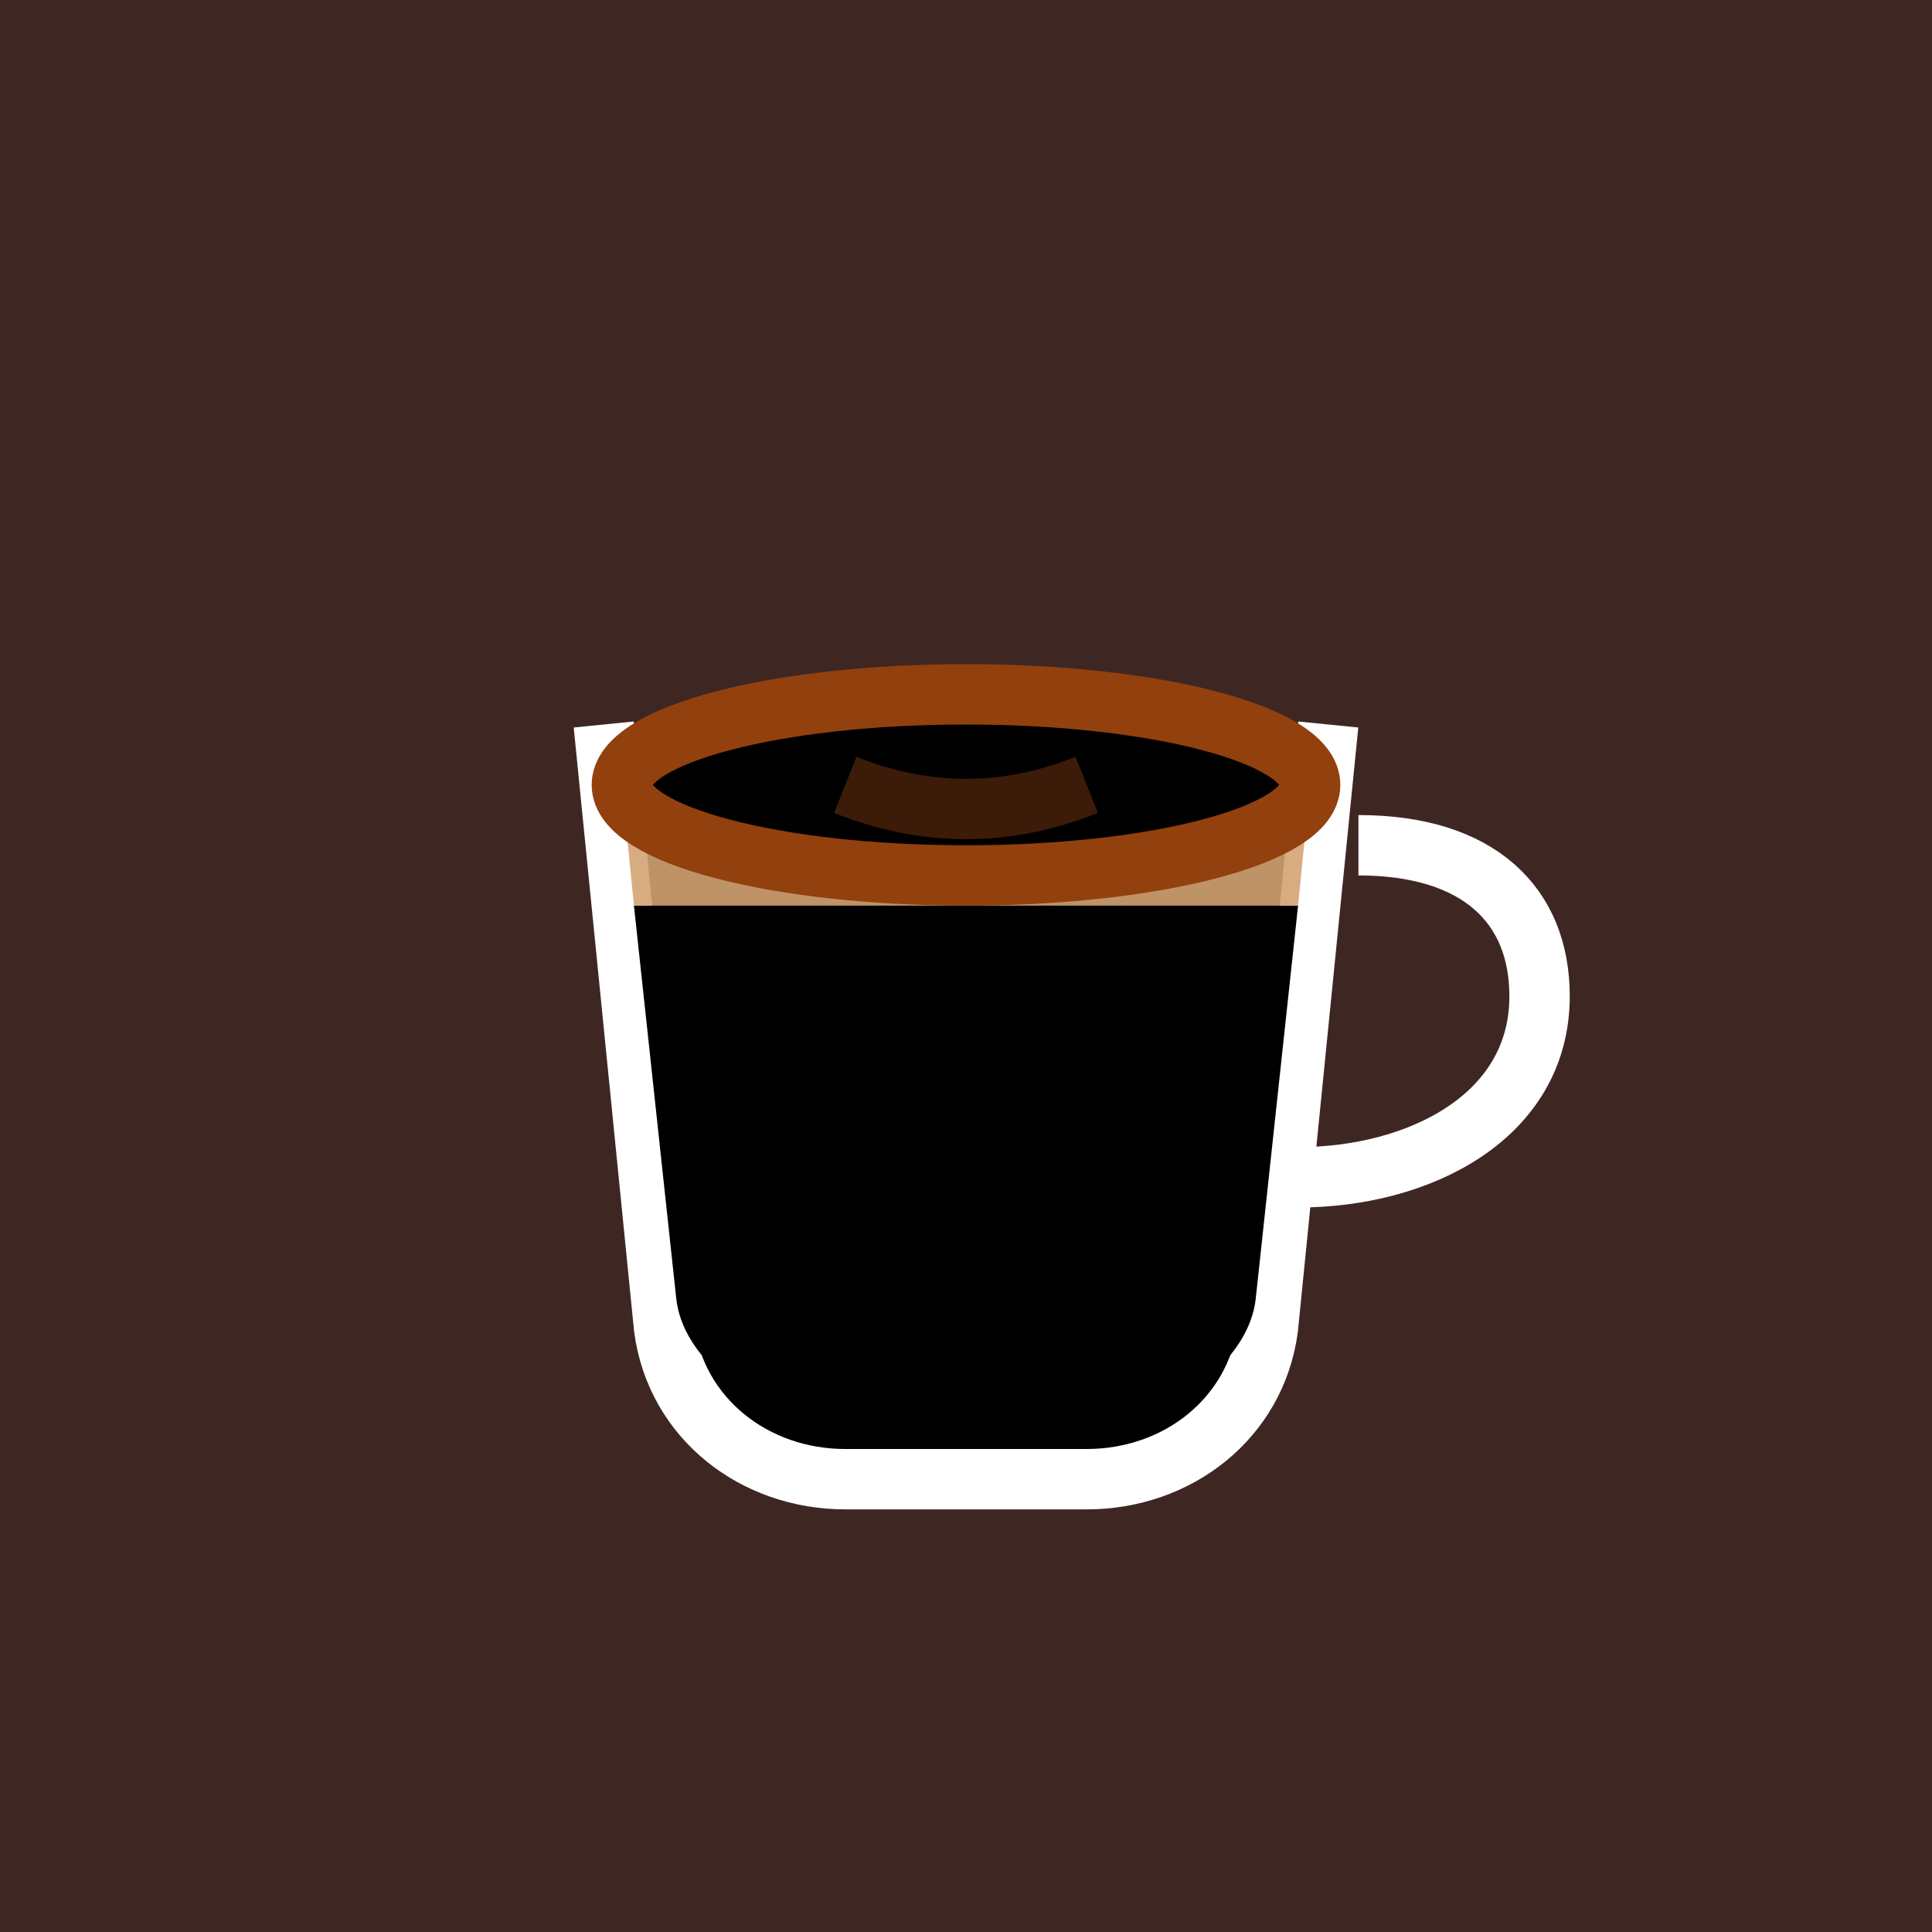
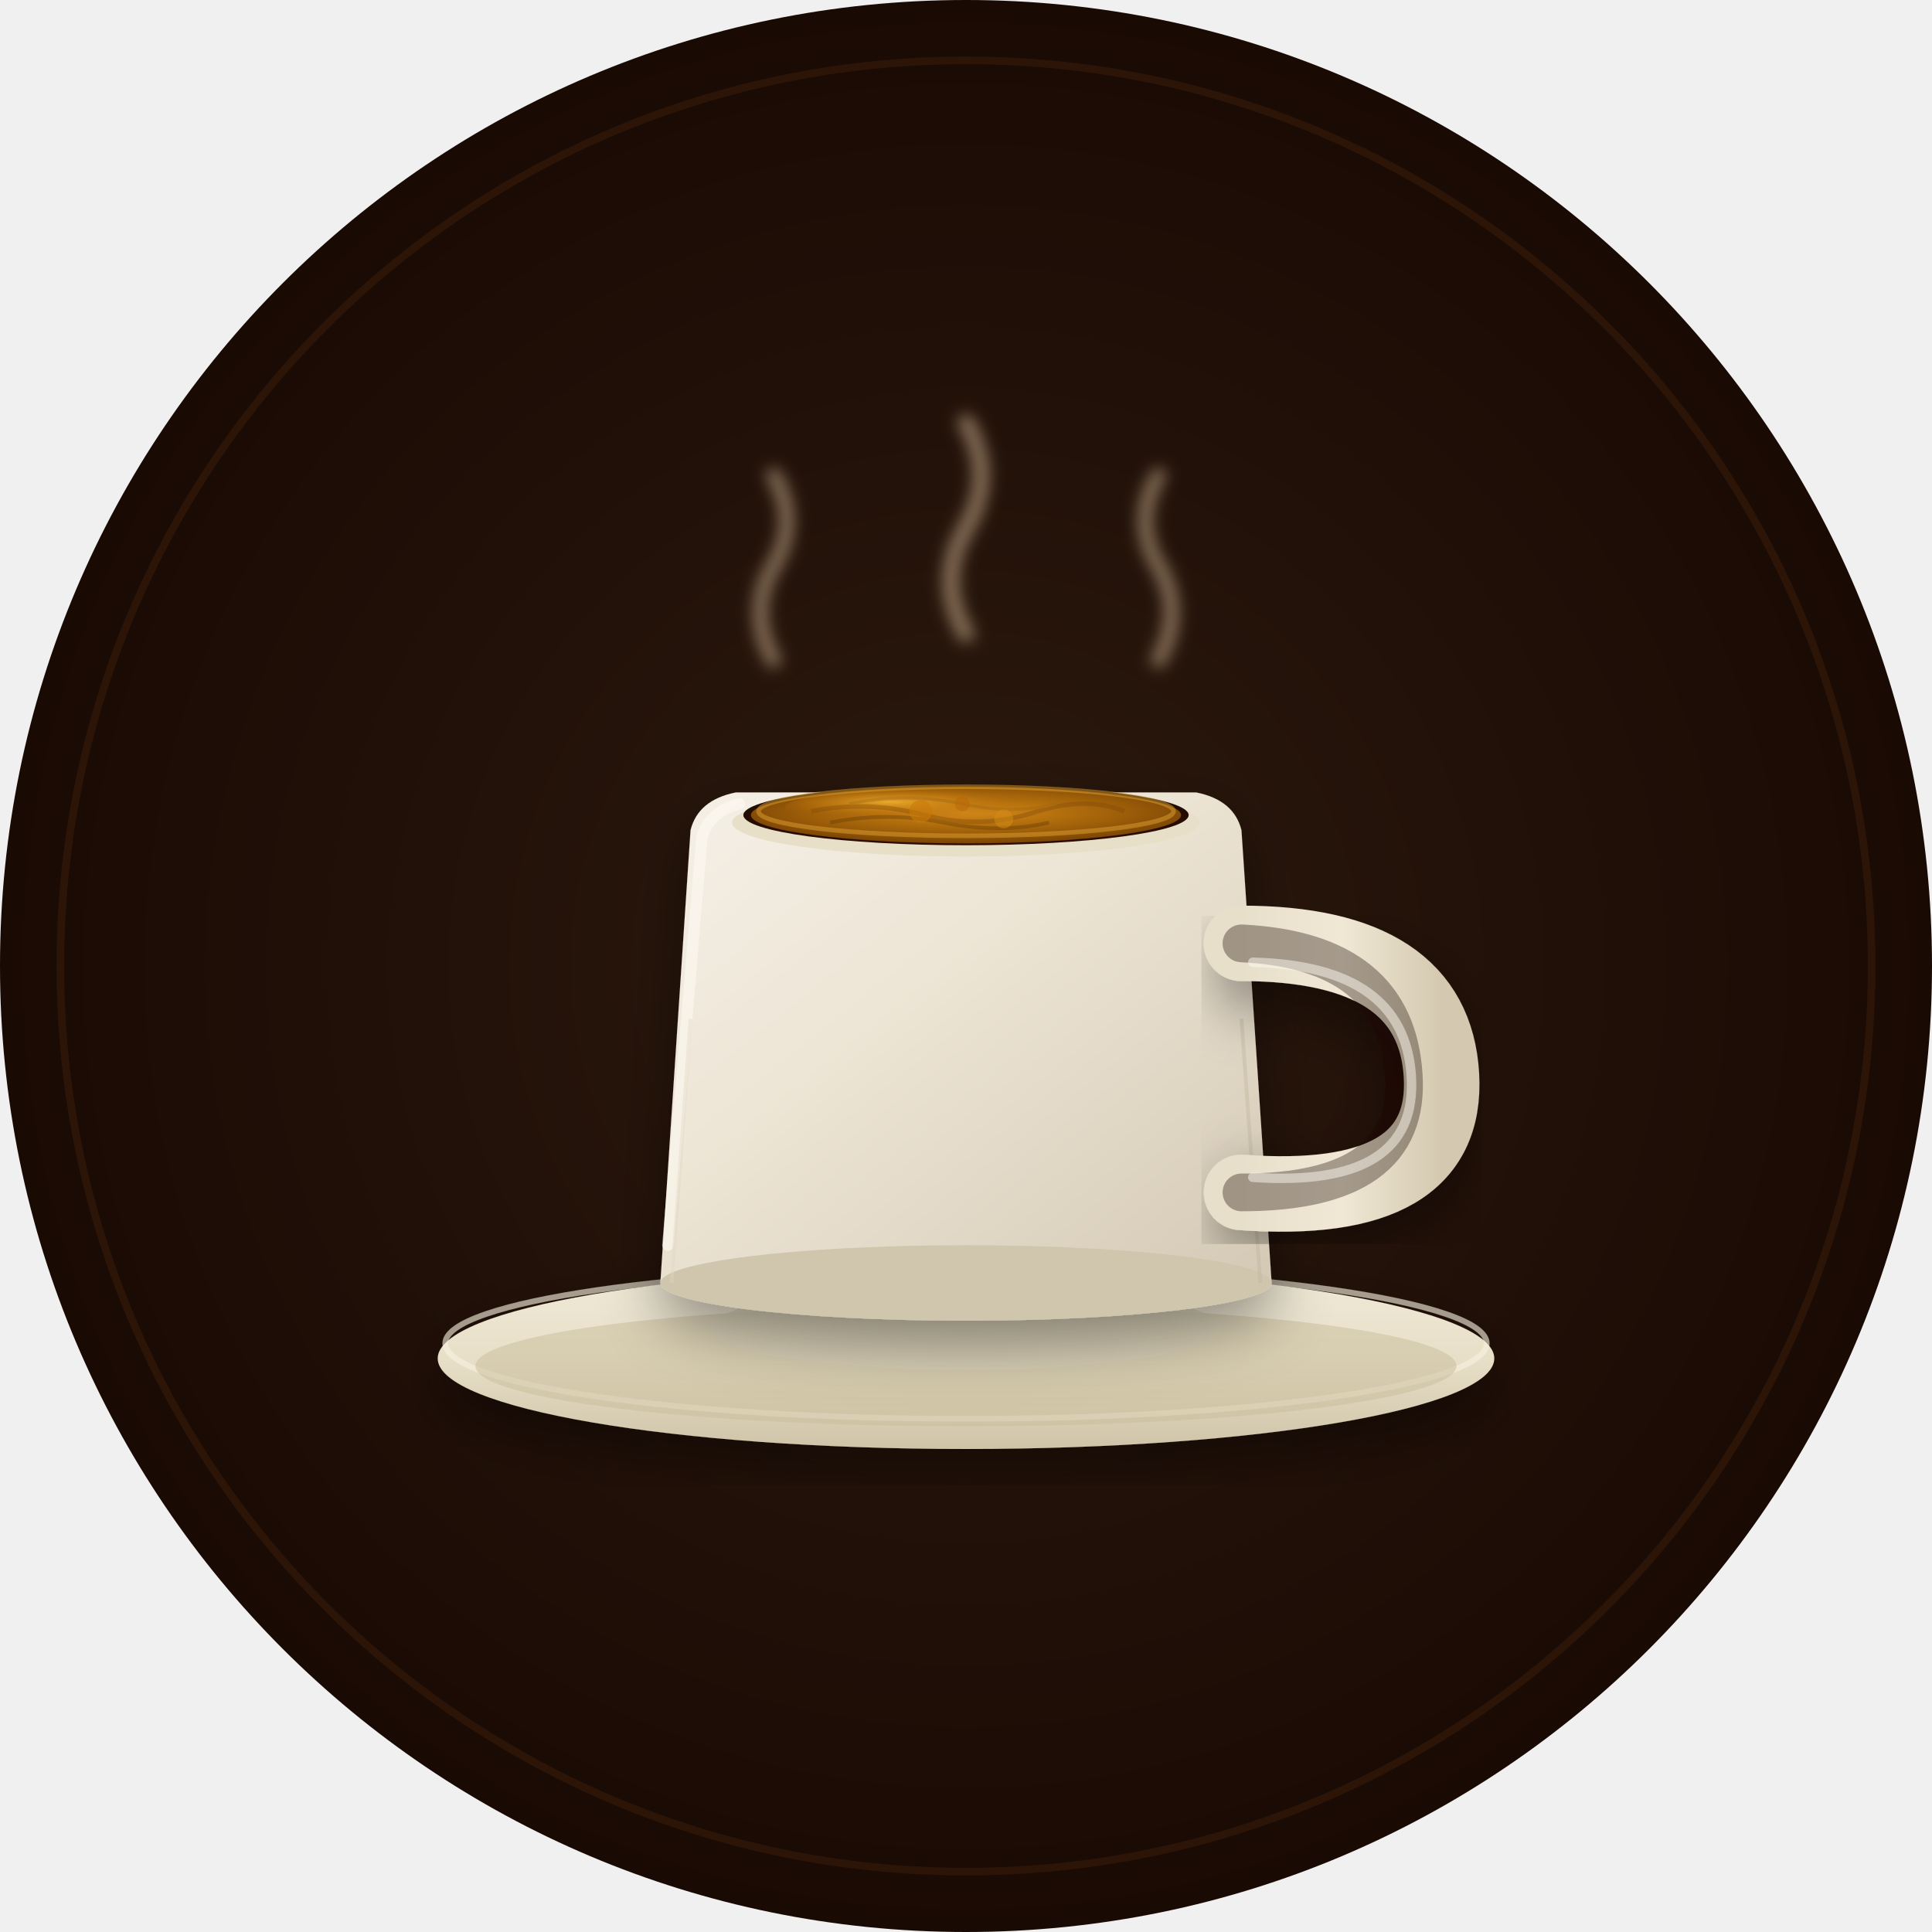
- <svg xmlns="http://www.w3.org/2000/svg" viewBox="0 0 512 512" fill="none">
-   <rect width="512" height="512" fill="#3E2723" />
-   <g transform="translate(64, 64) scale(16)">
-     <defs>
-       <linearGradient id="coffeeDark" x1="12" y1="20" x2="12" y2="10">
-         <stop offset="0%" stopColor="#24140E" />
-         <stop offset="100%" stopColor="#3E2723" />
-       </linearGradient>
-       <linearGradient id="cremaGold" x1="0" y1="0" x2="1" y2="0">
-         <stop offset="0%" stopColor="#D4A373" />
-         <stop offset="50%" stopColor="#F59E0B" />
-         <stop offset="100%" stopColor="#B45309" />
-       </linearGradient>
-       <linearGradient id="glassShine" x1="0" y1="0" x2="1" y2="1">
-         <stop offset="0%" stopColor="white" stopOpacity="0.4" />
-         <stop offset="40%" stopColor="white" stopOpacity="0" />
-         <stop offset="60%" stopColor="white" stopOpacity="0" />
-         <stop offset="100%" stopColor="white" stopOpacity="0.2" />
-       </linearGradient>
-     </defs>
-     <path d="M18.5 10 C20.5 10 21.5 11 21.5 12.5 C21.5 14.5 19.5 15.5 17.5 15.5" stroke="white" strokeWidth="1.5" strokeLinecap="round" strokeOpacity="0.8" />
-     <path d="M6 8 L7 18 C7.2 19.5 8.5 20.5 10 20.5 H14 C15.5 20.5 16.8 19.5 17 18 L18 8" stroke="white" strokeWidth="1.2" strokeOpacity="0.7" fill="url(#glassShine)" />
-     <path d="M7.2 17.5 L6.5 11 H17.5 L16.8 17.5 C16.7 18.5 15.5 19.5 14 19.5 H10 C8.5 19.5 7.3 18.5 7.2 17.5 Z" fill="url(#coffeeDark)" />
-     <path d="M6.3 9 L6.5 11 H17.5 L17.7 9" fill="#D4A373" opacity="0.9" />
-     <ellipse cx="12" cy="9" rx="5.7" ry="1.5" fill="url(#cremaGold)" stroke="#92400E" strokeWidth="0.5" />
-     <path d="M10 9 Q12 9.8 14 9" stroke="#78350F" strokeWidth="0.5" opacity="0.5" strokeLinecap="round" />
+ <svg xmlns="http://www.w3.org/2000/svg" viewBox="0 0 512 512" width="512" height="512">
+   <defs>
+     <radialGradient id="bgGrad" cx="50%" cy="50%" r="50%">
+       <stop offset="0%" stop-color="#2C1A0E" />
+       <stop offset="100%" stop-color="#1A0A04" />
+     </radialGradient>
+     <linearGradient id="cupGrad" x1="0%" y1="0%" x2="100%" y2="100%">
+       <stop offset="0%" stop-color="#F5F0E8" />
+       <stop offset="40%" stop-color="#EDE5D5" />
+       <stop offset="100%" stop-color="#D4C9B5" />
+     </linearGradient>
+     <linearGradient id="insideGrad" x1="0%" y1="0%" x2="0%" y2="100%">
+       <stop offset="0%" stop-color="#1A0800" />
+       <stop offset="100%" stop-color="#2E1005" />
+     </linearGradient>
+     <radialGradient id="cremaGrad" cx="50%" cy="45%" r="55%">
+       <stop offset="0%" stop-color="#D4891A" />
+       <stop offset="35%" stop-color="#B8730F" />
+       <stop offset="70%" stop-color="#9A5C08" />
+       <stop offset="100%" stop-color="#7A4505" />
+     </radialGradient>
+     <radialGradient id="cremaHighlight" cx="35%" cy="35%" r="45%">
+       <stop offset="0%" stop-color="#F0B030" stop-opacity="0.9" />
+       <stop offset="60%" stop-color="#C87D10" stop-opacity="0.4" />
+       <stop offset="100%" stop-color="#9A5C08" stop-opacity="0" />
+     </radialGradient>
+     <linearGradient id="saucerGrad" x1="0%" y1="0%" x2="0%" y2="100%">
+       <stop offset="0%" stop-color="#F0EAD8" />
+       <stop offset="50%" stop-color="#E8DFC8" />
+       <stop offset="100%" stop-color="#CFC4A8" />
+     </linearGradient>
+     <linearGradient id="handleGrad" x1="0%" y1="0%" x2="100%" y2="0%">
+       <stop offset="0%" stop-color="#E8DFCB" />
+       <stop offset="50%" stop-color="#F0E8D5" />
+       <stop offset="100%" stop-color="#D4C9B0" />
+     </linearGradient>
+     <filter id="steamBlur">
+       <feGaussianBlur stdDeviation="2" />
+     </filter>
+     <filter id="shadow" x="-20%" y="-20%" width="140%" height="140%">
+       <feDropShadow dx="0" dy="6" stdDeviation="8" flood-color="#000000" flood-opacity="0.4" />
+     </filter>
+   </defs>
+   <circle cx="256" cy="256" r="256" fill="url(#bgGrad)" />
+   <circle cx="256" cy="256" r="240" fill="none" stroke="#3D1F08" stroke-width="2" opacity="0.5" />
+   <g opacity="0.55" filter="url(#steamBlur)">
+     <path d="M205 175 Q198 162 205 150 Q212 138 205 126" fill="none" stroke="#D4B896" stroke-width="4" stroke-linecap="round" />
+     <path d="M256 168 Q248 154 256 140 Q264 126 256 112" fill="none" stroke="#D4B896" stroke-width="4.5" stroke-linecap="round" />
+     <path d="M307 175 Q314 162 307 150 Q300 138 307 126" fill="none" stroke="#D4B896" stroke-width="4" stroke-linecap="round" />
  </g>
+   <g filter="url(#shadow)">
+     <ellipse cx="256" cy="360" rx="140" ry="24" fill="url(#saucerGrad)" />
+     <ellipse cx="256" cy="356" rx="138" ry="20" fill="none" stroke="#F8F2E0" stroke-width="1.5" opacity="0.6" />
+     <ellipse cx="256" cy="362" rx="130" ry="16" fill="#C8BC9A" opacity="0.5" />
+     <ellipse cx="256" cy="352" rx="68" ry="11" fill="#D8D0B8" opacity="0.7" />
+   </g>
+   <g filter="url(#shadow)">
+     <path d="M175 340 L183 220 Q185 212 195 210 L317 210 Q327 212 329 220 L337 340 Z" fill="url(#cupGrad)" />
+     <ellipse cx="256" cy="340" rx="81" ry="10" fill="#D0C5AD" />
+     <ellipse cx="256" cy="218" rx="62" ry="9" fill="#E8DFC8" />
+     <ellipse cx="256" cy="216" rx="59" ry="8" fill="url(#insideGrad)" />
+     <path d="M177 330 L186 222 Q188 215 196 213" fill="none" stroke="#FDFAF2" stroke-width="3" stroke-linecap="round" opacity="0.6" />
+     <path d="M183 270 L178 340" fill="none" stroke="#E0D5C0" stroke-width="1" opacity="0.4" />
+     <path d="M329 270 L334 340" fill="none" stroke="#BFB49A" stroke-width="1" opacity="0.4" />
+   </g>
+   <g filter="url(#shadow)">
+     <path d="M329 250 Q380 250 382 285 Q384 320 329 316" fill="none" stroke="url(#handleGrad)" stroke-width="20" stroke-linecap="round" />
+     <path d="M329 250 Q370 252 372 285 Q374 316 329 316" fill="none" stroke="#1A0A04" stroke-width="10" stroke-linecap="round" opacity="0.35" />
+     <path d="M332 255 Q372 256 374 285 Q376 315 332 312" fill="none" stroke="#FDFAF0" stroke-width="2.5" stroke-linecap="round" opacity="0.5" />
+   </g>
+   <ellipse cx="256" cy="216" rx="57" ry="7.5" fill="url(#cremaGrad)" />
+   <ellipse cx="248" cy="214" rx="40" ry="5" fill="url(#cremaHighlight)" />
+   <g opacity="0.35">
+     <path d="M215 215 Q230 212 245 216 Q260 220 275 215 Q288 211 298 215" fill="none" stroke="#7A4505" stroke-width="1.2" />
+     <path d="M220 218 Q235 215 250 218 Q265 221 278 218" fill="none" stroke="#5C3304" stroke-width="1" />
+     <path d="M225 213 Q240 210 255 213 Q268 216 280 213" fill="none" stroke="#9A6010" stroke-width="0.8" />
+   </g>
+   <ellipse cx="256" cy="215" rx="55" ry="6.5" fill="none" stroke="#E0A030" stroke-width="1.2" opacity="0.5" />
+   <circle cx="244" cy="215" r="3" fill="#C87A0A" opacity="0.6" />
+   <circle cx="266" cy="217" r="2.5" fill="#D48C15" opacity="0.5" />
+   <circle cx="255" cy="213" r="2" fill="#B86808" opacity="0.5" />
</svg>
